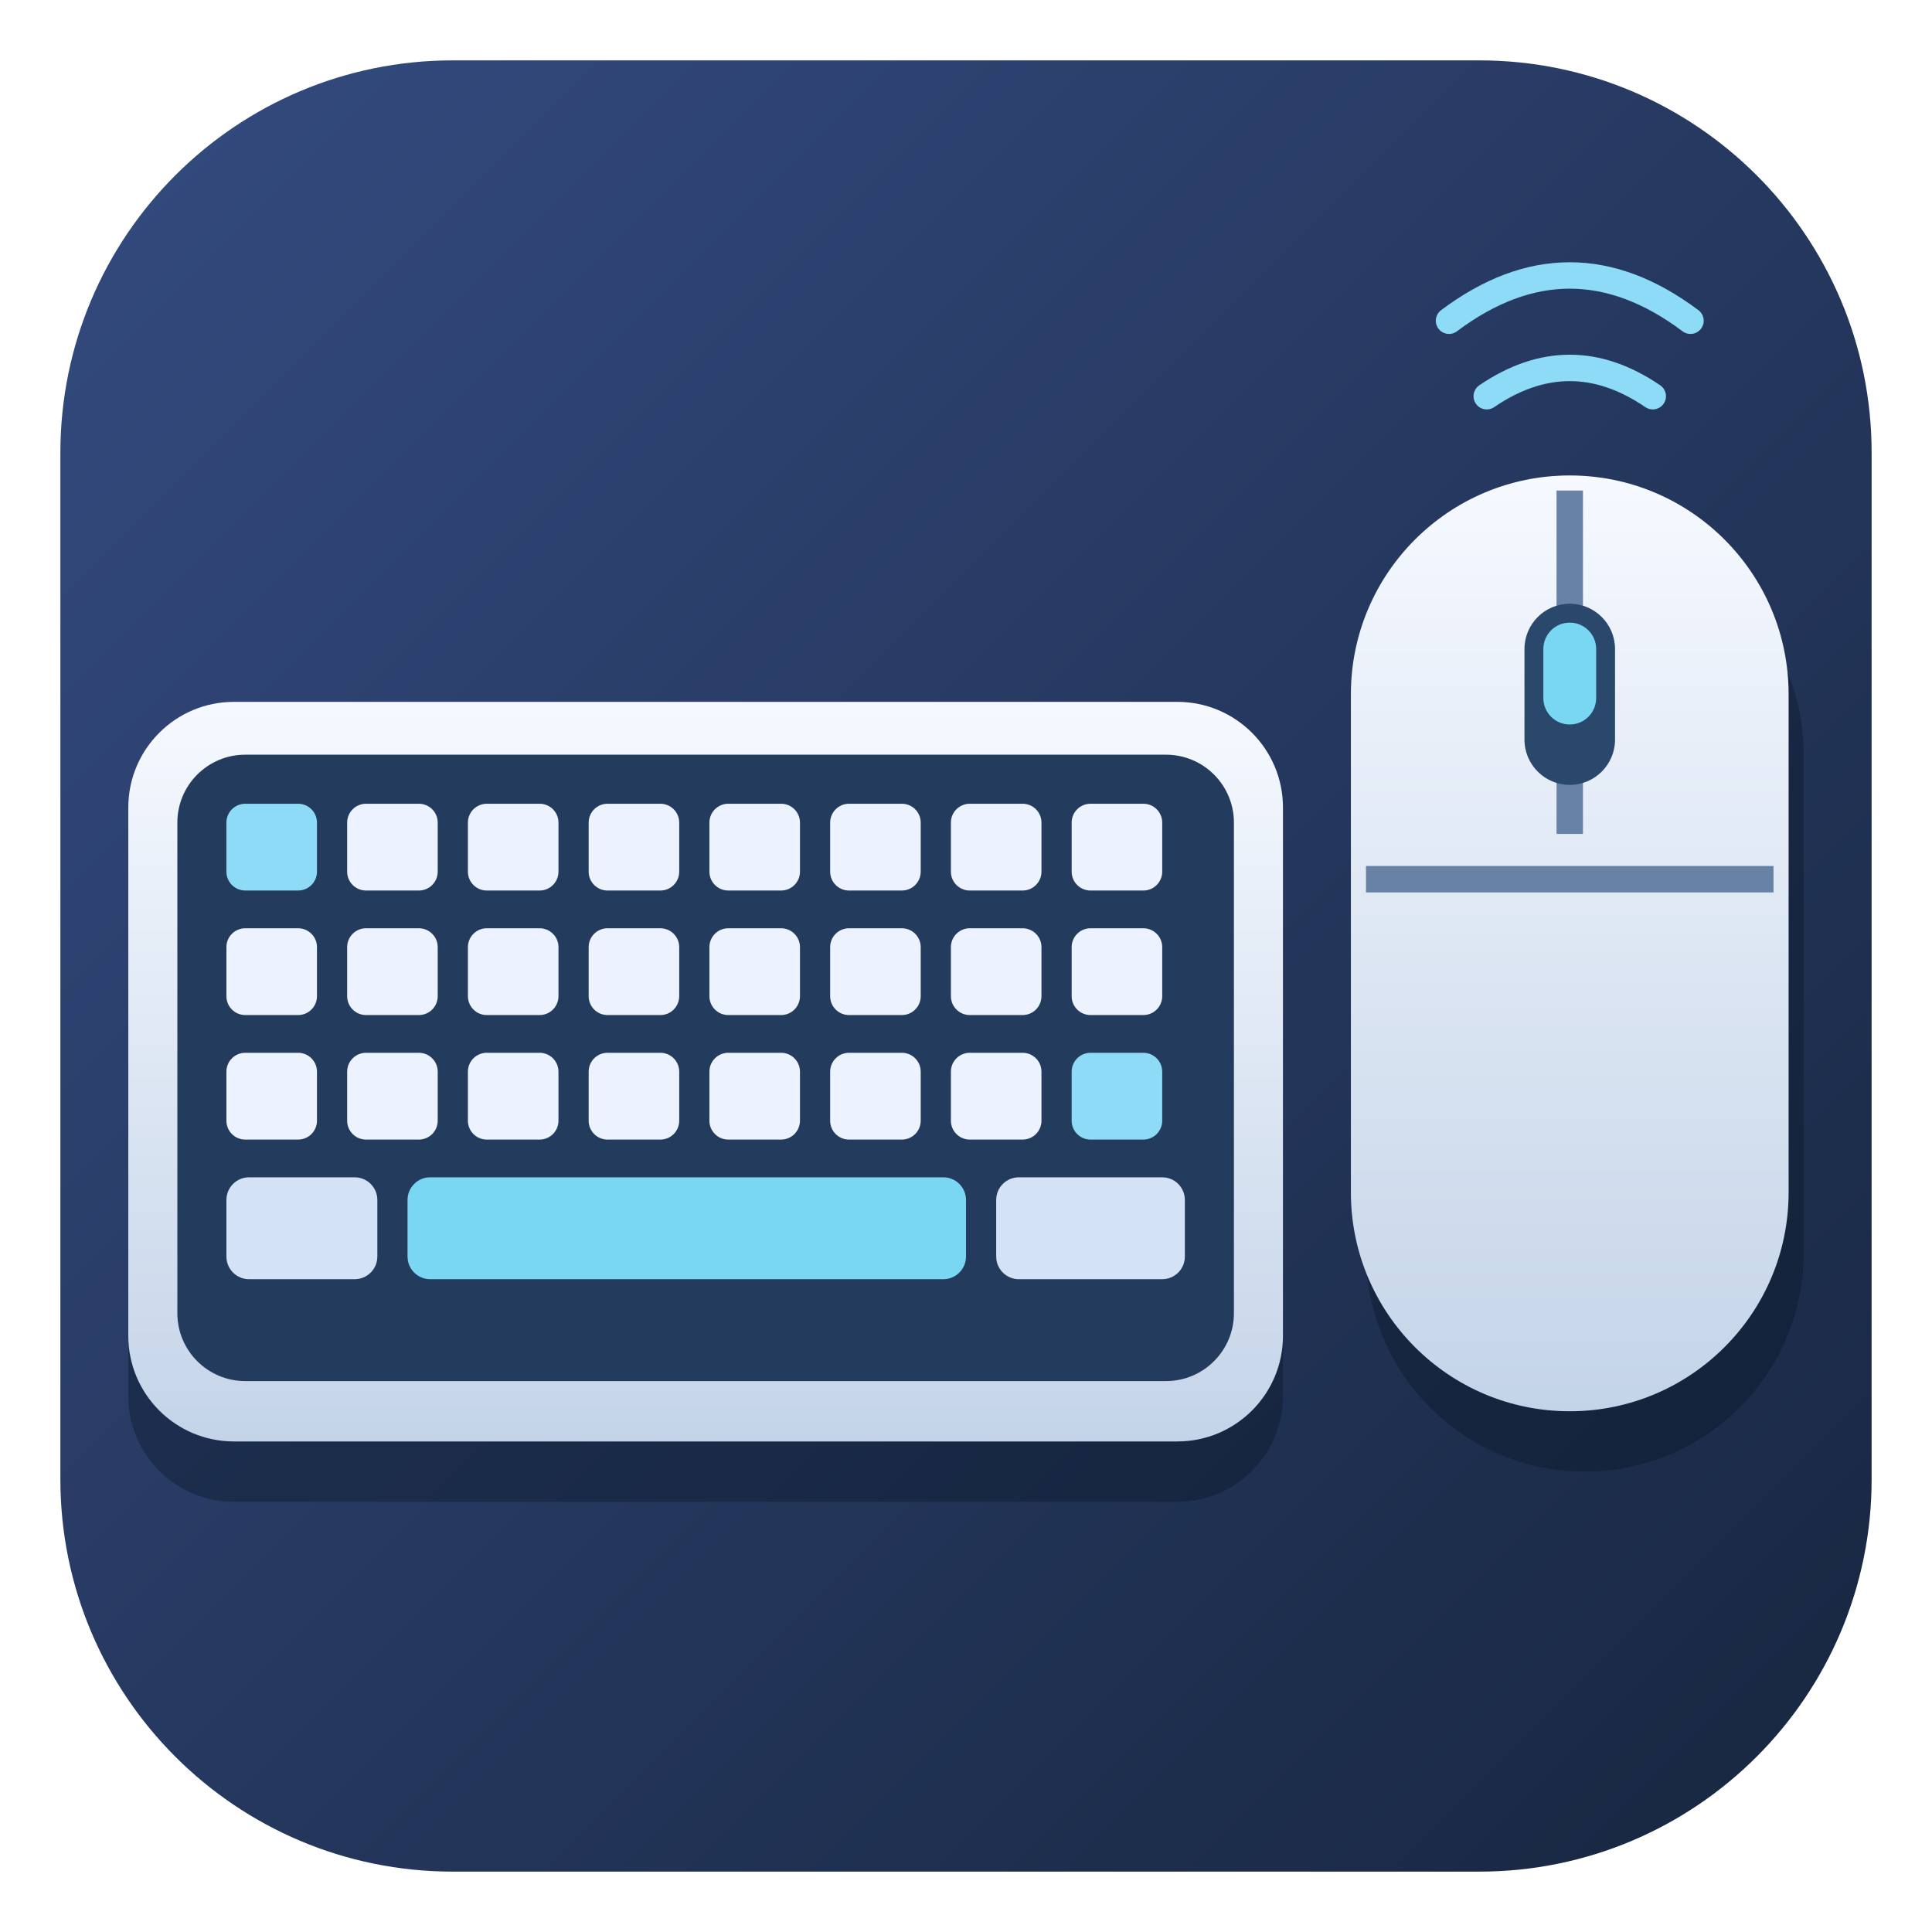
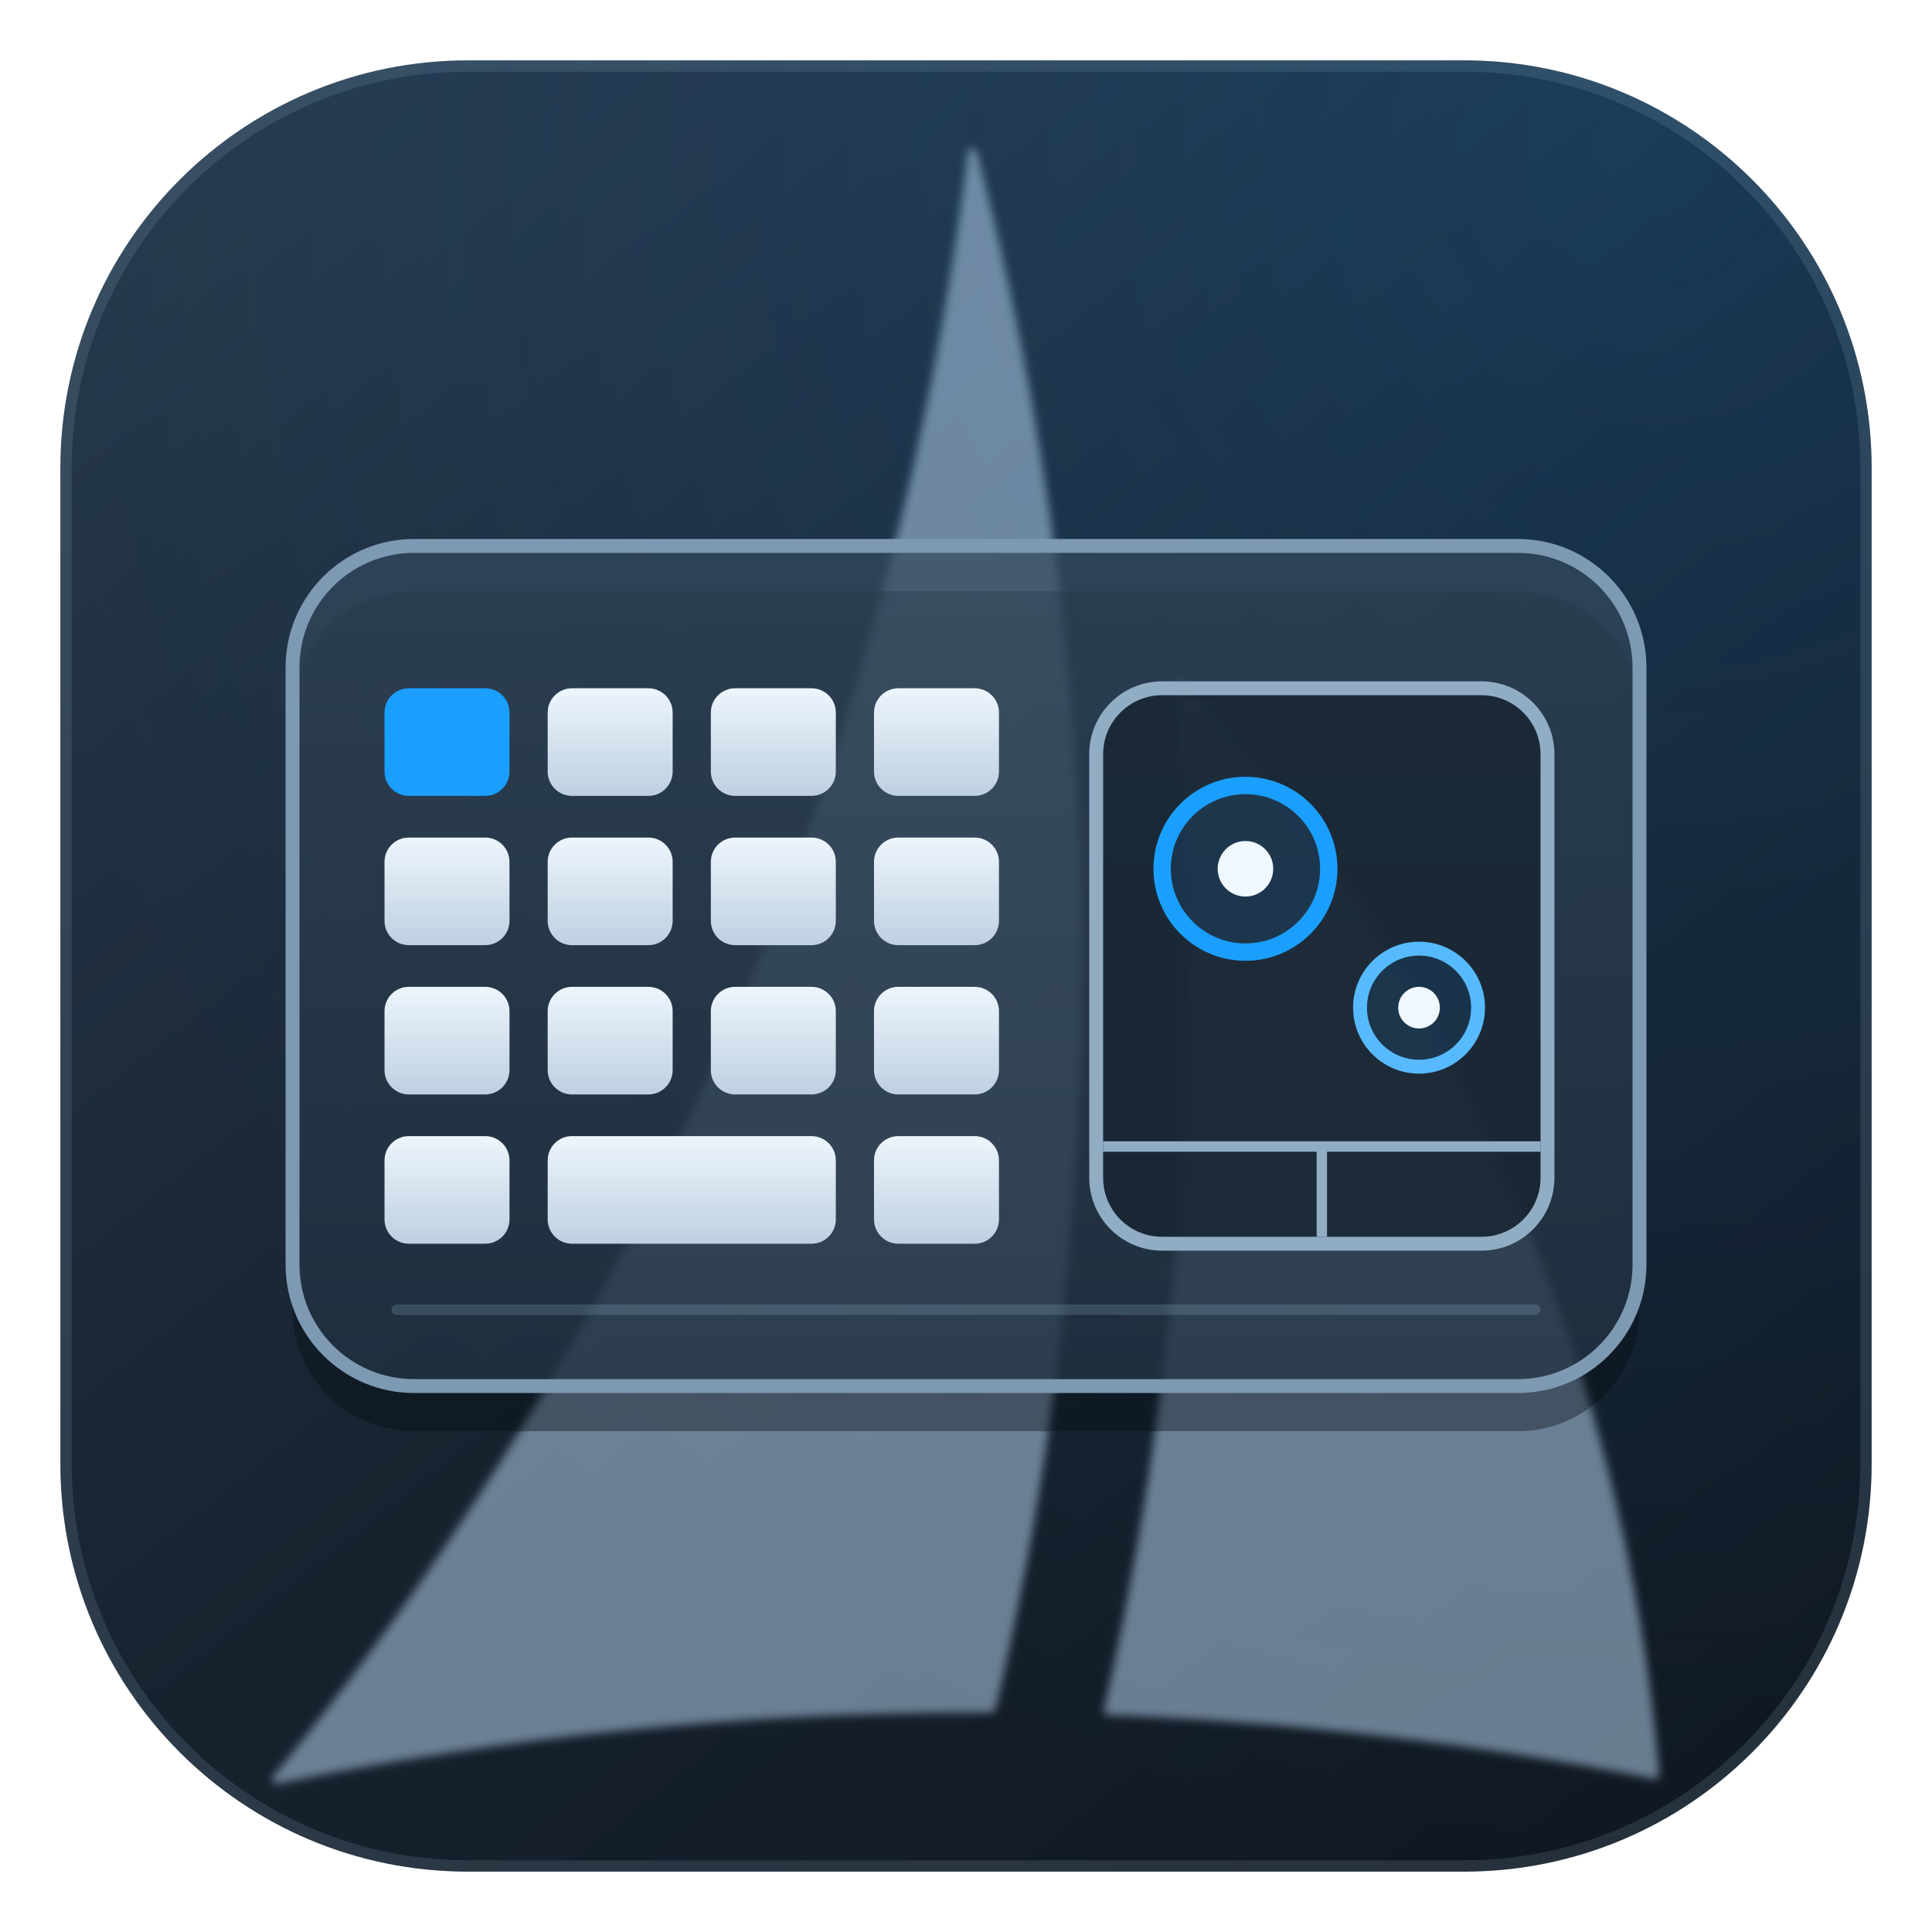
- <svg xmlns="http://www.w3.org/2000/svg" width="512" height="512" viewBox="0 0 512 512">
+ <svg xmlns="http://www.w3.org/2000/svg" width="512" height="512" viewBox="0 0 512 512" role="img" aria-labelledby="title description">
  <defs>
-     <linearGradient id="tile" x1="0" y1="0" x2="1" y2="1">
-       <stop stop-color="#344b80" />
-       <stop offset="1" stop-color="#17263f" />
+     <linearGradient id="tile" x1="64" y1="24" x2="432" y2="488" gradientUnits="userSpaceOnUse">
+       <stop stop-color="#26384b" />
+       <stop offset=".55" stop-color="#17222f" />
+       <stop offset="1" stop-color="#101720" />
    </linearGradient>
-     <linearGradient id="shell" x1="0" y1="0" x2="0" y2="1">
-       <stop stop-color="#f6f9ff" />
-       <stop offset="1" stop-color="#c4d4e8" />
+     <radialGradient id="light" cx=".88" cy=".05" r=".95">
+       <stop stop-color="#1a9fff" stop-opacity=".16" />
+       <stop offset="1" stop-color="#1a9fff" stop-opacity="0" />
+     </radialGradient>
+     <linearGradient id="panel" x1="256" y1="198" x2="256" y2="434" gradientUnits="userSpaceOnUse">
+       <stop stop-color="#34495e" />
+       <stop offset="1" stop-color="#253647" />
    </linearGradient>
+     <linearGradient id="key" x1="0" y1="0" x2="0" y2="1">
+       <stop stop-color="#edf5fc" />
+       <stop offset="1" stop-color="#bed0e1" />
+     </linearGradient>
+     <filter id="watermark-blur" x="-15%" y="-15%" width="130%" height="130%" color-interpolation-filters="sRGB">
+       <feGaussianBlur stdDeviation="1.2" />
+     </filter>
  </defs>
-   <rect x="16" y="16" width="480" height="480" rx="104" fill="url(#tile)" />
-   <rect x="34" y="202" width="306" height="196" rx="28" fill="#081526" opacity=".38" />
-   <rect x="34" y="186" width="306" height="196" rx="28" fill="url(#shell)" />
-   <rect x="47" y="200" width="280" height="166" rx="18" fill="#233b5c" />
-   <rect x="60" y="213" width="24" height="23" rx="5" fill="#8ddbf6" />
-   <rect x="92" y="213" width="24" height="23" rx="5" fill="#ecf3ff" />
-   <rect x="124" y="213" width="24" height="23" rx="5" fill="#ecf3ff" />
-   <rect x="156" y="213" width="24" height="23" rx="5" fill="#ecf3ff" />
-   <rect x="188" y="213" width="24" height="23" rx="5" fill="#ecf3ff" />
-   <rect x="220" y="213" width="24" height="23" rx="5" fill="#ecf3ff" />
-   <rect x="252" y="213" width="24" height="23" rx="5" fill="#ecf3ff" />
-   <rect x="284" y="213" width="24" height="23" rx="5" fill="#ecf3ff" />
-   <rect x="60" y="246" width="24" height="23" rx="5" fill="#ecf3ff" />
-   <rect x="92" y="246" width="24" height="23" rx="5" fill="#ecf3ff" />
-   <rect x="124" y="246" width="24" height="23" rx="5" fill="#ecf3ff" />
-   <rect x="156" y="246" width="24" height="23" rx="5" fill="#ecf3ff" />
-   <rect x="188" y="246" width="24" height="23" rx="5" fill="#ecf3ff" />
-   <rect x="220" y="246" width="24" height="23" rx="5" fill="#ecf3ff" />
-   <rect x="252" y="246" width="24" height="23" rx="5" fill="#ecf3ff" />
-   <rect x="284" y="246" width="24" height="23" rx="5" fill="#ecf3ff" />
-   <rect x="60" y="279" width="24" height="23" rx="5" fill="#ecf3ff" />
-   <rect x="92" y="279" width="24" height="23" rx="5" fill="#ecf3ff" />
-   <rect x="124" y="279" width="24" height="23" rx="5" fill="#ecf3ff" />
-   <rect x="156" y="279" width="24" height="23" rx="5" fill="#ecf3ff" />
-   <rect x="188" y="279" width="24" height="23" rx="5" fill="#ecf3ff" />
-   <rect x="220" y="279" width="24" height="23" rx="5" fill="#ecf3ff" />
-   <rect x="252" y="279" width="24" height="23" rx="5" fill="#ecf3ff" />
-   <rect x="284" y="279" width="24" height="23" rx="5" fill="#8ddbf6" />
-   <rect x="60" y="312" width="40" height="27" rx="6" fill="#d3e2f4" />
-   <rect x="108" y="312" width="148" height="27" rx="6" fill="#79d7f4" />
-   <rect x="264" y="312" width="50" height="27" rx="6" fill="#d3e2f4" />
-   <rect x="362" y="142" width="116" height="248" rx="58" fill="#081526" opacity=".38" />
-   <rect x="358" y="126" width="116" height="248" rx="58" fill="url(#shell)" />
-   <path d="M416 130v91m-54 12h108" fill="none" stroke="#6882a5" stroke-width="7" />
-   <rect x="404" y="160" width="24" height="48" rx="12" fill="#29486b" />
-   <rect x="409" y="165" width="14" height="27" rx="7" fill="#79d7f4" />
-   <path d="M394 105q22-15 44 0m-54-20q32-24 64 0" fill="none" stroke="#8ddbf6" stroke-width="7" stroke-linecap="round" />
+   <rect x="16" y="16" width="480" height="480" rx="108" fill="url(#tile)" />
+   <rect x="16" y="16" width="480" height="480" rx="108" fill="url(#light)" />
+   <rect x="17.5" y="17.5" width="477" height="477" rx="106.5" fill="none" stroke="#9bb5cb" stroke-opacity=".16" stroke-width="3" />
+   <g id="armada-watermark" opacity=".58" filter="url(#watermark-blur)">
+     <g transform="translate(72.1 39.3) scale(1.16)" fill="#a8c5e0">
+       <path d="M206.344 122.573C206.263 121.622 207.432 121.107 208.074 121.814C269.041 188.972 308.836 275.7 316.917 371.46C316.973 372.122 316.378 372.654 315.726 372.524C275.183 364.464 233.52 359.513 190.995 357.929C190.367 357.905 189.915 357.317 190.055 356.704C202.496 302.293 209.077 245.593 209.077 187.329C209.077 165.512 208.151 143.914 206.344 122.573Z" />
+       <path d="M158.988 0.888C159.122 -0.206 160.667 -0.323 160.947 0.743C176.598 60.252 184.945 122.8 184.945 187.33C184.945 245.635 178.129 302.319 165.271 356.607C165.164 357.06 164.759 357.378 164.294 357.376C163.242 357.371 162.189 357.368 161.136 357.368C106.343 357.368 52.856 362.959 1.214 373.599C0.287 373.79 -0.368 372.706 0.233 371.974C84.933 268.78 141.774 141.097 158.988 0.888Z" />
+     </g>
+   </g>
+   <g id="input-surface" transform="translate(20.48 -34.72) scale(.92)">
+     <rect x="62" y="208" width="388" height="242" rx="35" fill="#050b12" fill-opacity=".38" />
+     <rect x="62" y="195" width="388" height="242" rx="35" fill="url(#panel)" fill-opacity=".72" stroke="#7e9ab2" stroke-width="4" />
+     <path d="M92 415h328" fill="none" stroke="#8cb0ca" stroke-opacity=".24" stroke-width="3" stroke-linecap="round" />
+     <g id="input-controls" transform="translate(.5 10)">
+       <g fill="url(#key)">
+         <rect x="88" y="226" width="36" height="31" rx="7" fill="#1a9fff" />
+         <rect x="135" y="226" width="36" height="31" rx="7" />
+         <rect x="182" y="226" width="36" height="31" rx="7" />
+         <rect x="229" y="226" width="36" height="31" rx="7" />
+         <rect x="88" y="269" width="36" height="31" rx="7" />
+         <rect x="135" y="269" width="36" height="31" rx="7" />
+         <rect x="182" y="269" width="36" height="31" rx="7" />
+         <rect x="229" y="269" width="36" height="31" rx="7" />
+         <rect x="88" y="312" width="36" height="31" rx="7" />
+         <rect x="135" y="312" width="36" height="31" rx="7" />
+         <rect x="182" y="312" width="36" height="31" rx="7" />
+         <rect x="229" y="312" width="36" height="31" rx="7" />
+         <rect x="88" y="355" width="36" height="31" rx="7" />
+         <rect x="135" y="355" width="83" height="31" rx="7" />
+         <rect x="229" y="355" width="36" height="31" rx="7" />
+       </g>
+       <rect x="293" y="226" width="130" height="160" rx="19" fill="#172431" fill-opacity=".78" stroke="#91adc4" stroke-width="4" />
+       <path d="M295 358h126m-63 0v26" fill="none" stroke="#91adc4" stroke-width="3" />
+       <circle cx="336" cy="278" r="24" fill="#1a9fff" fill-opacity=".10" stroke="#1a9fff" stroke-width="5" />
+       <circle cx="336" cy="278" r="8" fill="#f0f8ff" />
+       <circle cx="386" cy="318" r="17" fill="#1a9fff" fill-opacity=".10" stroke="#57baff" stroke-width="4" />
+       <circle cx="386" cy="318" r="6" fill="#f0f8ff" />
+     </g>
+   </g>
</svg>
